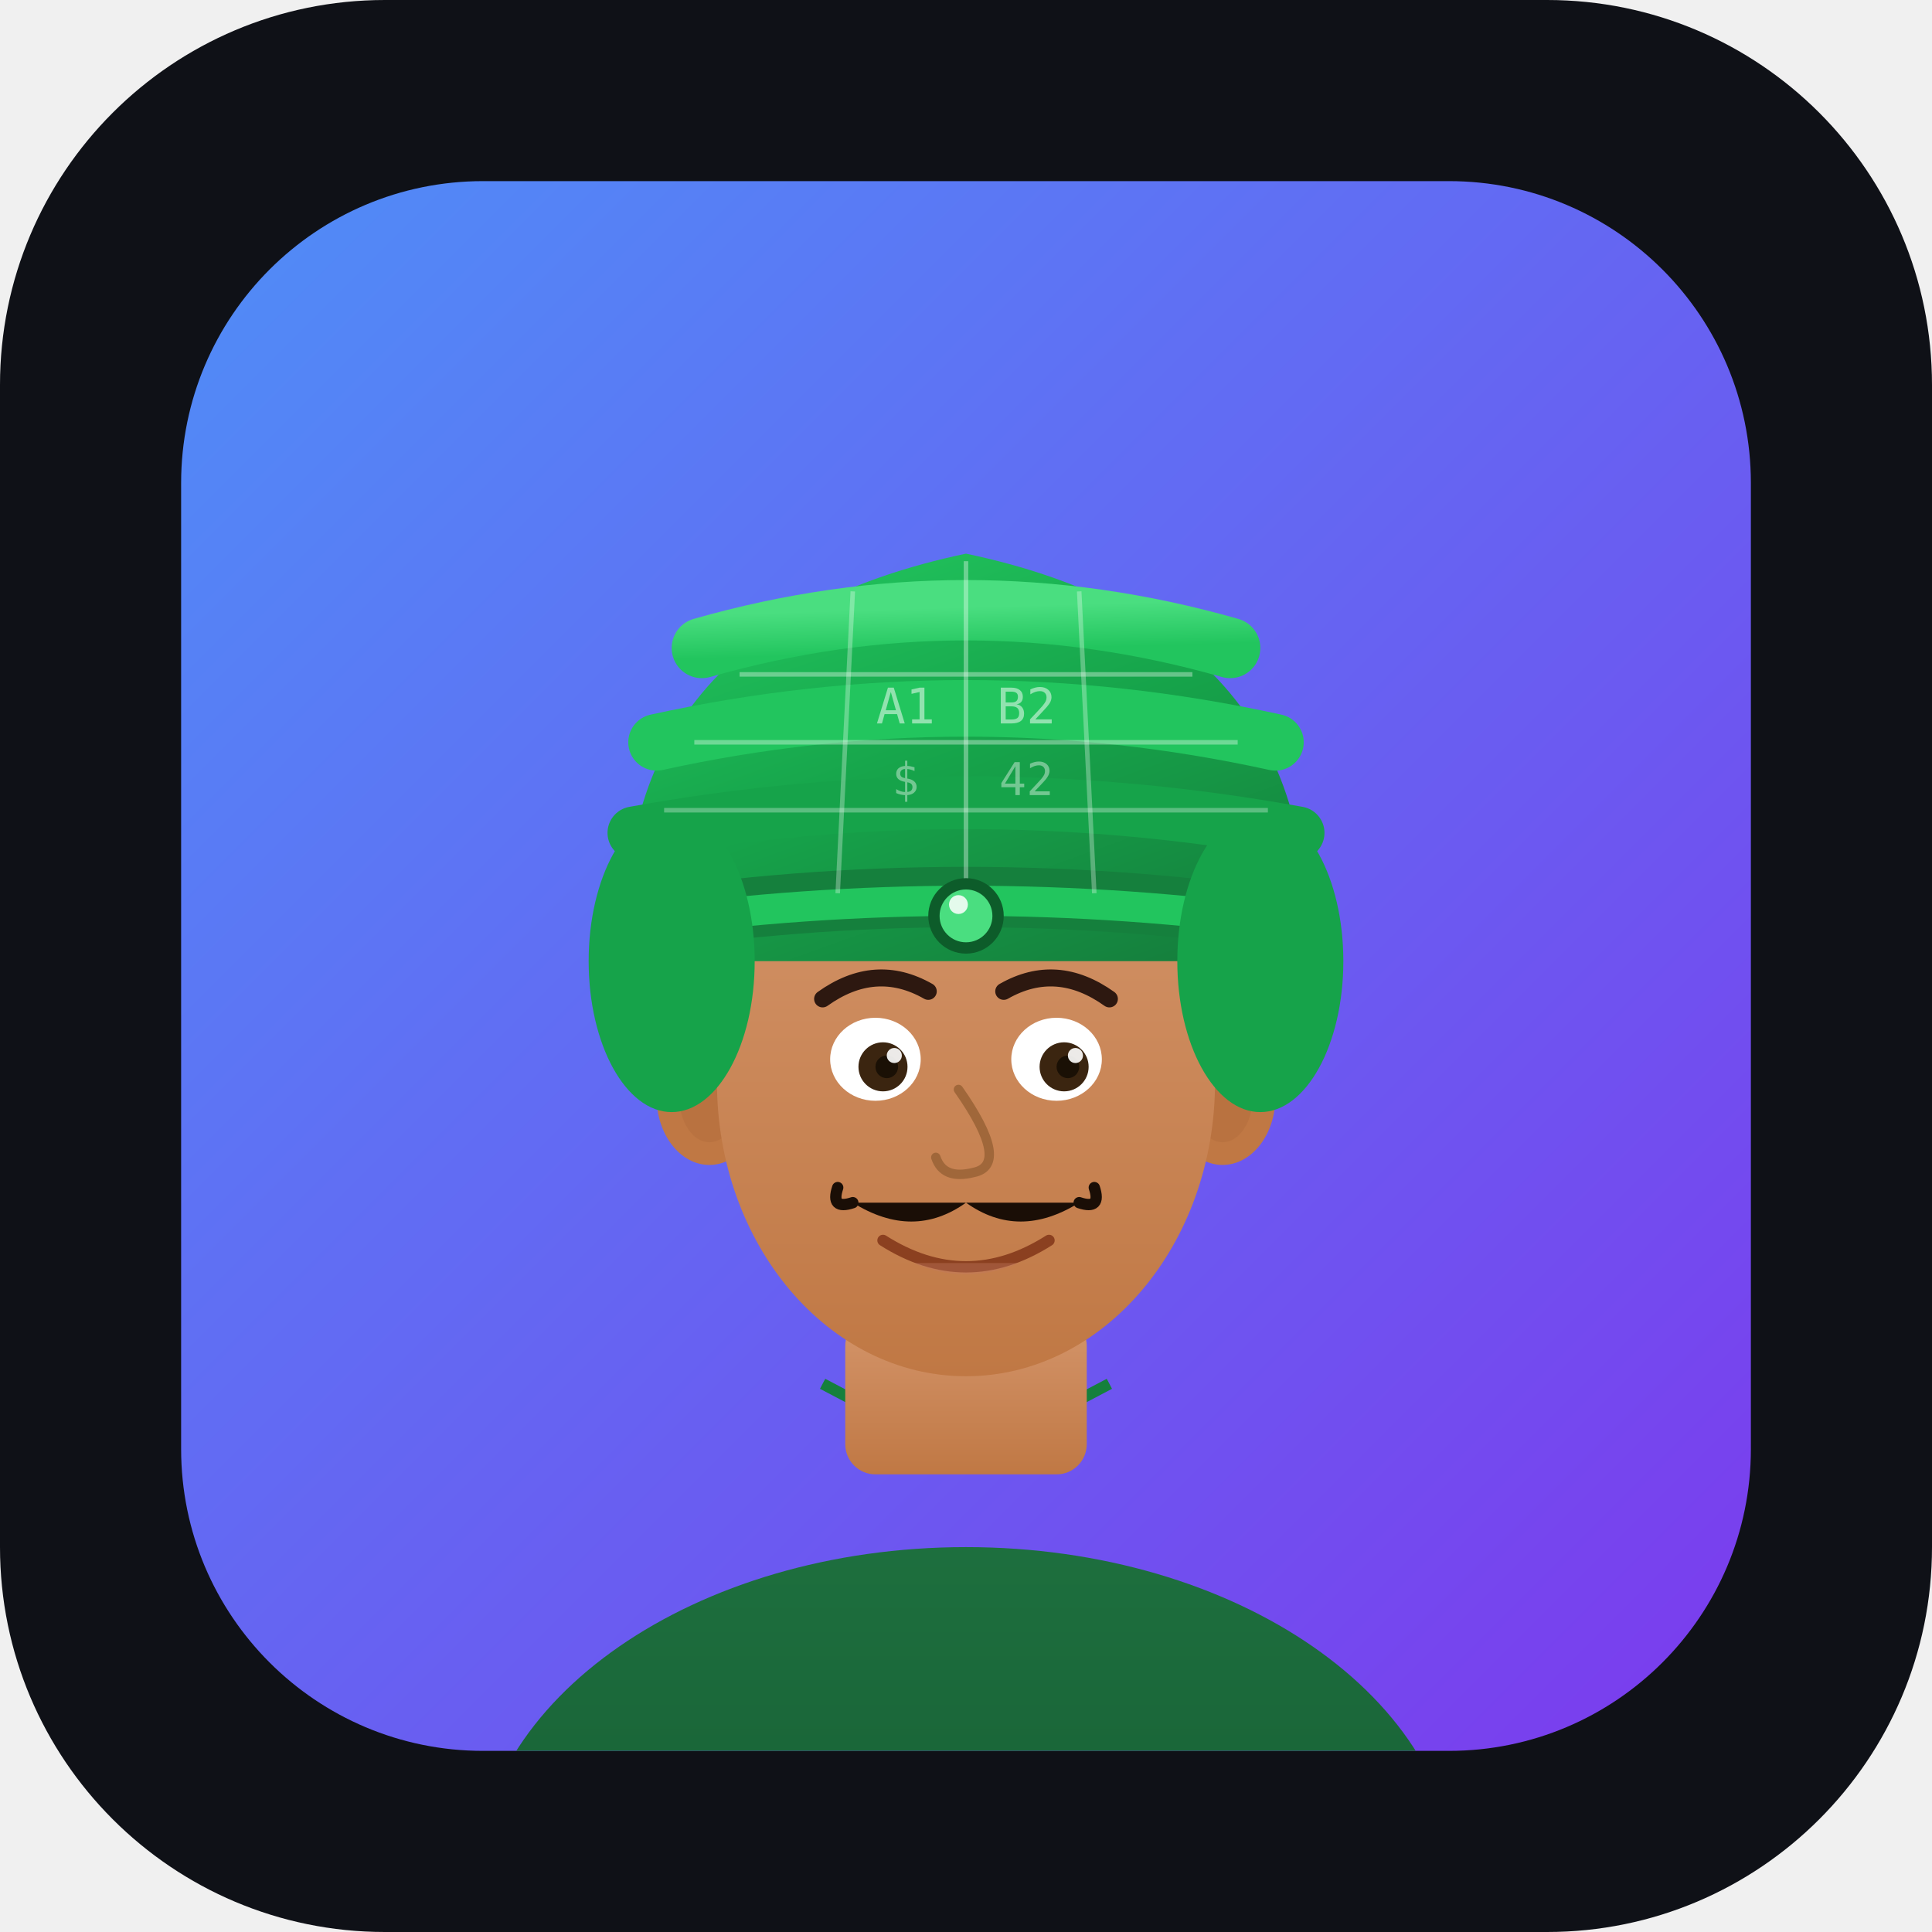
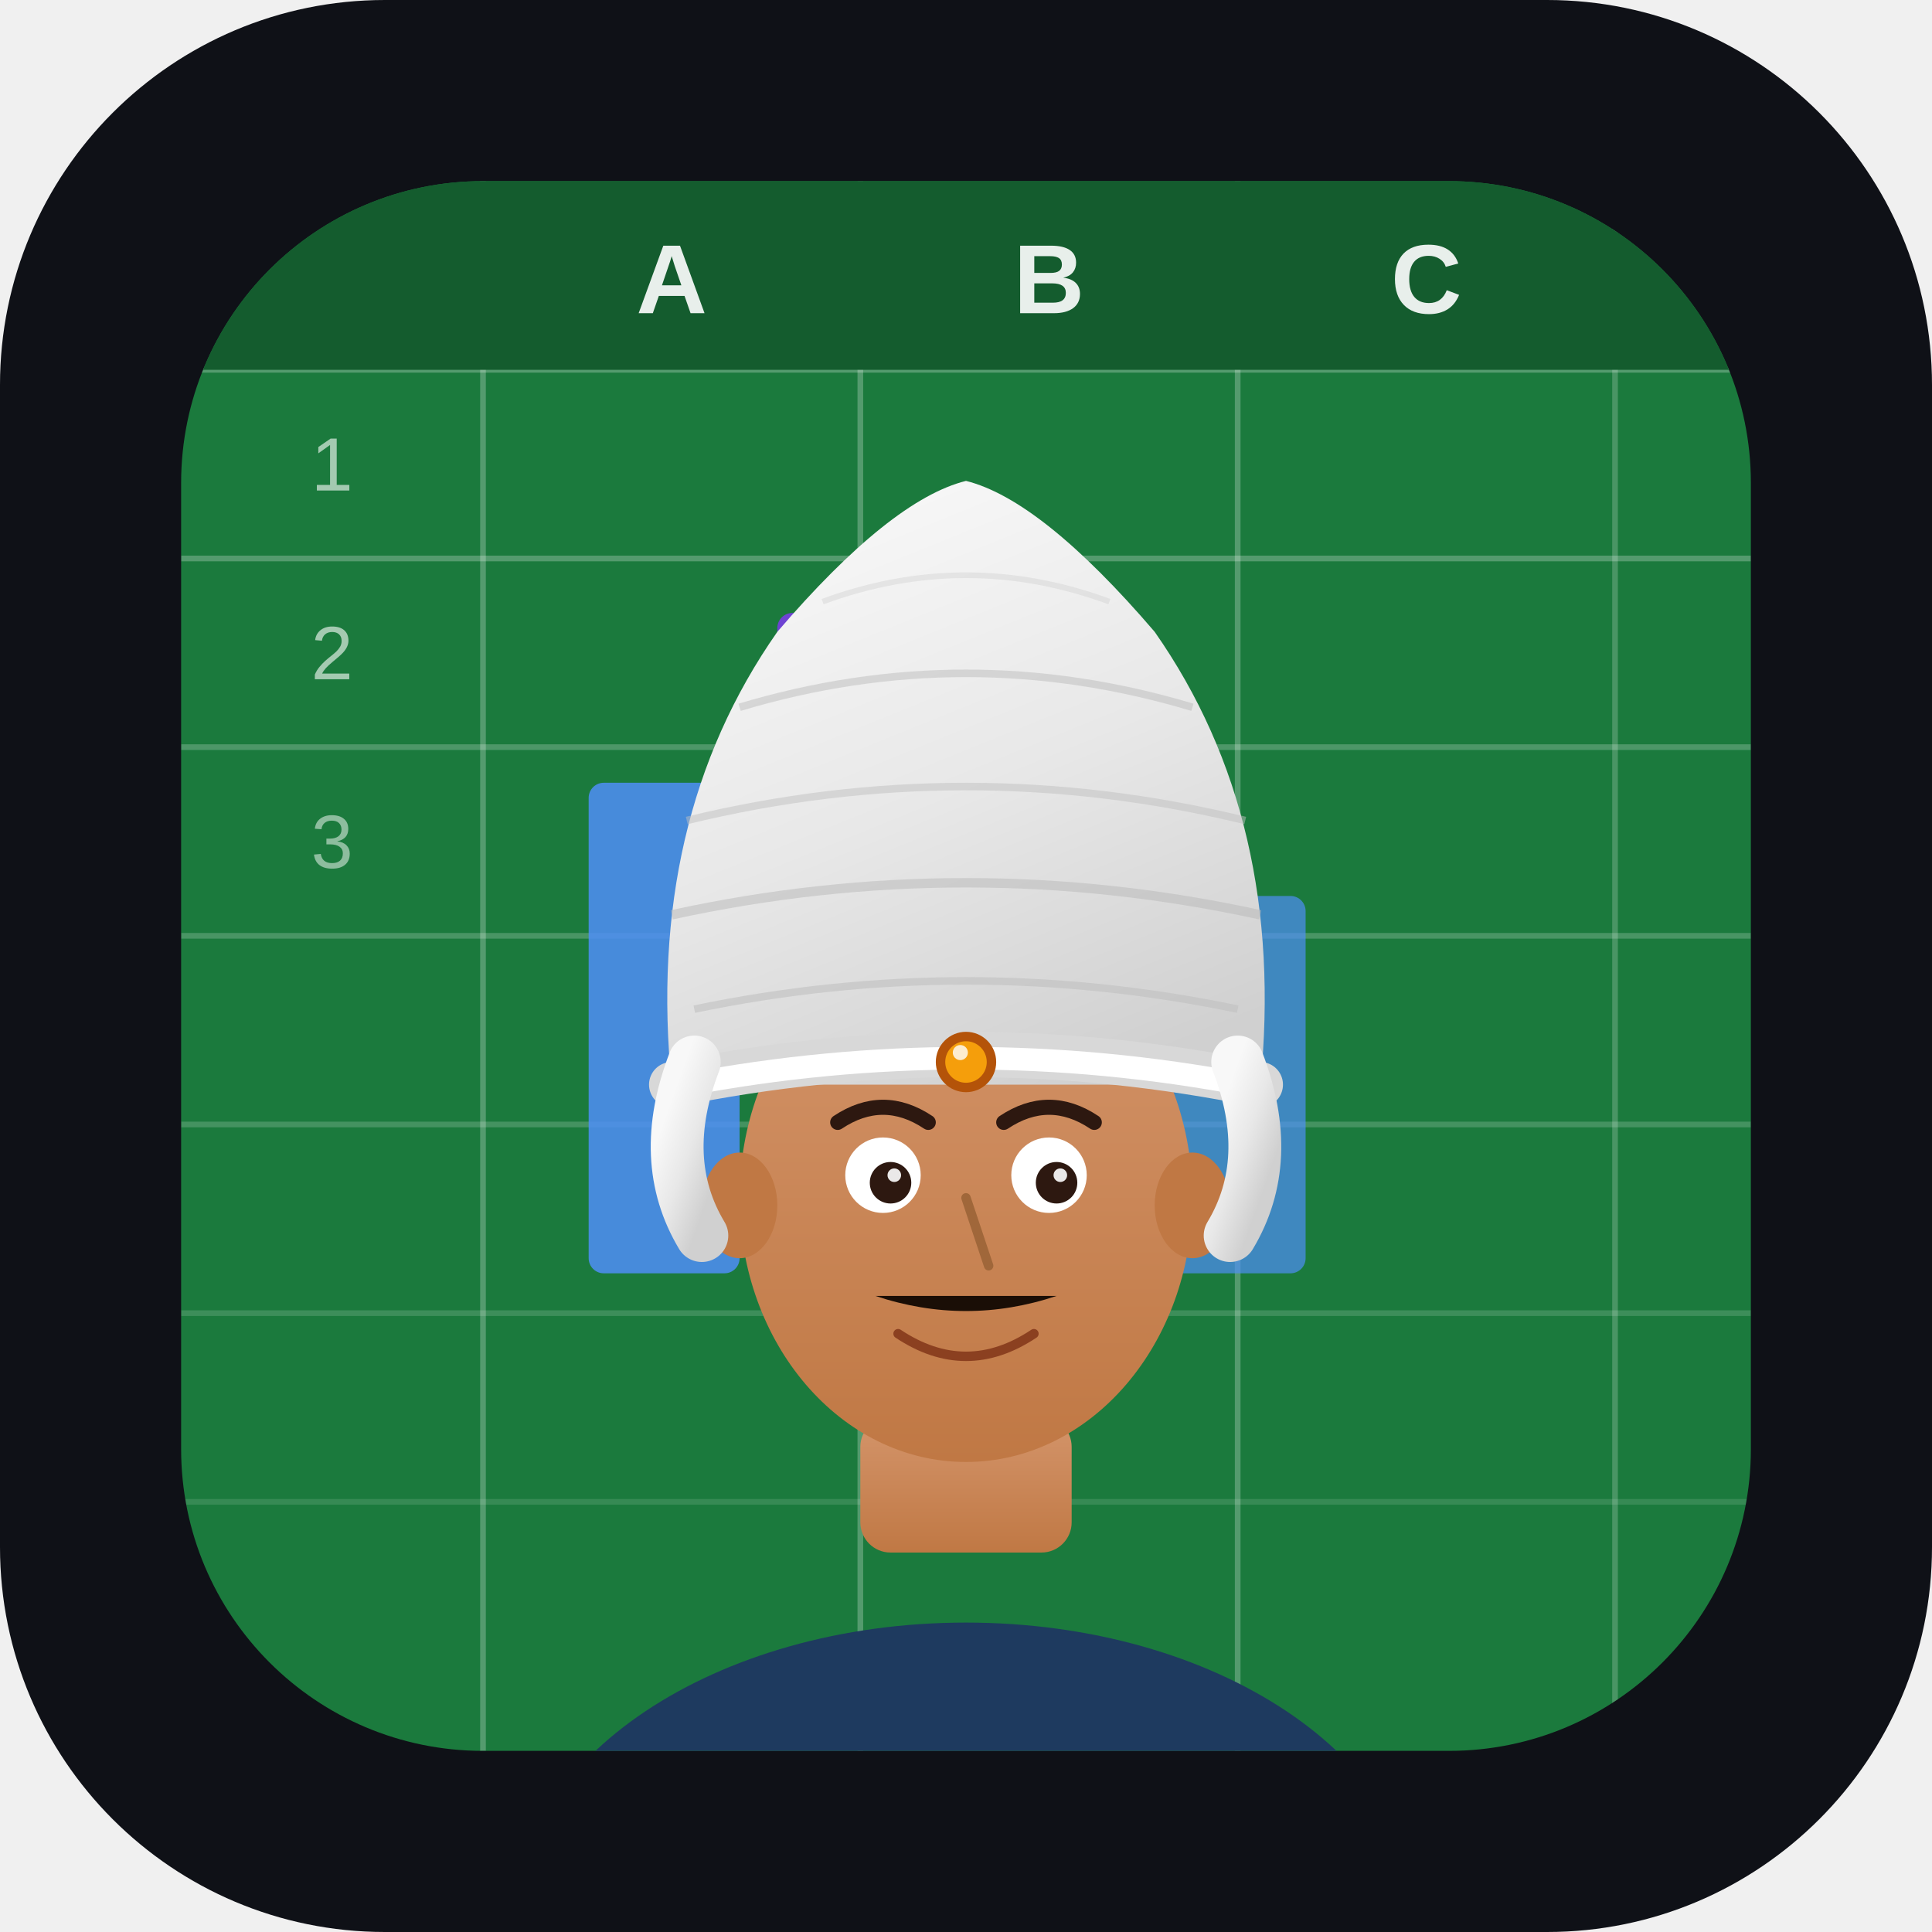
<svg xmlns="http://www.w3.org/2000/svg" width="512" height="512" viewBox="0 0 512 512">
  <rect width="512" height="512" rx="102" fill="#0F1117" />
  <defs>
-     <linearGradient id="bg" x1="0" y1="0" x2="1" y2="1">
-       <stop offset="0%" stop-color="#4F8EF7" />
-       <stop offset="100%" stop-color="#7C3AED" />
-     </linearGradient>
-     <linearGradient id="turbanMain" x1="0.2" y1="0" x2="0.8" y2="1">
-       <stop offset="0%" stop-color="#22C55E" />
-       <stop offset="50%" stop-color="#16A34A" />
-       <stop offset="100%" stop-color="#15803D" />
-     </linearGradient>
-     <linearGradient id="turbanLight" x1="0.3" y1="0" x2="0.7" y2="1">
-       <stop offset="0%" stop-color="#4ADE80" />
-       <stop offset="100%" stop-color="#22C55E" />
-     </linearGradient>
    <linearGradient id="skin" x1="0.5" y1="0" x2="0.5" y2="1">
      <stop offset="0%" stop-color="#D4956B" />
      <stop offset="100%" stop-color="#C07844" />
    </linearGradient>
-     <linearGradient id="shirt" x1="0.5" y1="0" x2="0.5" y2="1">
-       <stop offset="0%" stop-color="#1D6F3E" />
-       <stop offset="100%" stop-color="#14532D" />
+     <linearGradient id="turbanW" x1="0.3" y1="0" x2="0.7" y2="1">
+       <stop offset="0%" stop-color="#F8F8F8" />
+       <stop offset="50%" stop-color="#E8E8E8" />
+       <stop offset="100%" stop-color="#D0D0D0" />
    </linearGradient>
    <clipPath id="clip">
      <rect x="48" y="48" width="416" height="416" rx="80" />
    </clipPath>
  </defs>
-   <rect x="48" y="48" width="416" height="416" rx="80" fill="url(#bg)" />
+   <rect x="48" y="48" width="416" height="416" rx="80" fill="#1B7A3D" />
  <g clip-path="url(#clip)">
-     <ellipse cx="256" cy="500" rx="130" ry="90" fill="url(#shirt)" />
-     <path d="M218,366.72 L256,386.72 L294,366.72" stroke="#15803D" stroke-width="3" fill="none" />
-     <rect x="224" y="348.72" width="64" height="42" rx="8" fill="url(#skin)" />
-     <ellipse cx="256" cy="350.72" rx="32" ry="6" fill="#A0673A" opacity="0.3" />
-     <ellipse cx="188" cy="290.72" rx="14" ry="18" fill="#C07844" />
-     <ellipse cx="188" cy="290.72" rx="8" ry="12" fill="#B06A3A" opacity="0.4" />
-     <ellipse cx="324" cy="290.72" rx="14" ry="18" fill="#C07844" />
-     <ellipse cx="324" cy="290.72" rx="8" ry="12" fill="#B06A3A" opacity="0.4" />
-     <ellipse cx="256" cy="286.72" rx="66" ry="78" fill="url(#skin)" />
-     <ellipse cx="232" cy="280.72" rx="12" ry="11" fill="white" />
-     <ellipse cx="280" cy="280.72" rx="12" ry="11" fill="white" />
-     <circle cx="234" cy="282.72" r="6.5" fill="#3B2510" />
-     <circle cx="282" cy="282.72" r="6.5" fill="#3B2510" />
-     <circle cx="235" cy="282.72" r="3" fill="#1A1005" />
-     <circle cx="283" cy="282.72" r="3" fill="#1A1005" />
-     <circle cx="237" cy="279.72" r="2" fill="white" opacity="0.9" />
-     <circle cx="285" cy="279.72" r="2" fill="white" opacity="0.9" />
-     <path d="M218,264.72 Q232,254.72 246,262.72" stroke="#2D1810" stroke-width="4.5" fill="none" stroke-linecap="round" />
-     <path d="M266,262.72 Q280,254.72 294,264.72" stroke="#2D1810" stroke-width="4.5" fill="none" stroke-linecap="round" />
-     <path d="M254,288.72 Q268,308.72 258,310.72 Q250,312.72 248,306.72" stroke="#A0673A" stroke-width="2.5" fill="none" stroke-linecap="round" />
-     <path d="M226,318.72 Q242,328.72 256,318.72 Q270,328.72 286,318.72" fill="#1A0E06" />
-     <path d="M226,318.72 Q220,320.72 222,314.72" stroke="#1A0E06" stroke-width="3" fill="none" stroke-linecap="round" />
-     <path d="M286,318.72 Q292,320.72 290,314.72" stroke="#1A0E06" stroke-width="3" fill="none" stroke-linecap="round" />
-     <path d="M234,328.72 Q256,342.72 278,328.72" stroke="#8B4020" stroke-width="3" fill="none" stroke-linecap="round" />
-     <path d="M242,334.72 Q256,340.72 270,334.72" fill="#C0785E" opacity="0.4" />
-     <path d="M166,254.72 Q161,166.72 256,146.72 Q351,166.72 346,254.72" fill="url(#turbanMain)" />
-     <path d="M186,171.72 Q256,151.72 326,171.72" stroke="url(#turbanLight)" stroke-width="16" fill="none" stroke-linecap="round" />
-     <path d="M174,196.72 Q256,178.72 338,196.72" stroke="#22C55E" stroke-width="15" fill="none" stroke-linecap="round" />
-     <path d="M168,220.72 Q256,204.72 344,220.72" stroke="#16A34A" stroke-width="14" fill="none" stroke-linecap="round" />
-     <path d="M166,244.72 Q256,230.72 346,244.72" stroke="#15803D" stroke-width="16" fill="none" stroke-linecap="round" />
-     <path d="M170,244.72 Q256,232.72 342,244.72" stroke="#22C55E" stroke-width="8" fill="none" stroke-linecap="round" />
-     <ellipse cx="178" cy="254.72" rx="22" ry="40" fill="#16A34A" />
-     <ellipse cx="334" cy="254.72" rx="22" ry="40" fill="#16A34A" />
-     <line x1="196" y1="178.72" x2="316" y2="178.72" stroke="white" stroke-width="1.2" opacity="0.35" />
-     <line x1="184" y1="196.72" x2="328" y2="196.72" stroke="white" stroke-width="1.2" opacity="0.35" />
-     <line x1="176" y1="214.72" x2="336" y2="214.72" stroke="white" stroke-width="1.2" opacity="0.3" />
-     <line x1="226" y1="156.72" x2="222" y2="236.72" stroke="white" stroke-width="1.2" opacity="0.3" />
-     <line x1="256" y1="148.72" x2="256" y2="236.72" stroke="white" stroke-width="1.2" opacity="0.35" />
-     <line x1="286" y1="156.72" x2="290" y2="236.72" stroke="white" stroke-width="1.2" opacity="0.3" />
-     <text x="240" y="191.72" font-family="monospace" font-size="13" fill="white" opacity="0.5" text-anchor="middle">A1</text>
-     <text x="272" y="191.72" font-family="monospace" font-size="13" fill="white" opacity="0.5" text-anchor="middle">B2</text>
-     <text x="240" y="210.72" font-family="monospace" font-size="12" fill="white" opacity="0.4" text-anchor="middle">$</text>
-     <text x="272" y="210.72" font-family="monospace" font-size="12" fill="white" opacity="0.4" text-anchor="middle">42</text>
-     <circle cx="256" cy="242.72" r="10" fill="#0D5C2A" />
-     <circle cx="256" cy="242.72" r="7" fill="#4ADE80" />
-     <circle cx="254" cy="239.72" r="2.5" fill="white" opacity="0.85" />
+     <line x1="48" y1="98" x2="464" y2="98" stroke="white" stroke-width="1.5" opacity="0.25" />
+     <line x1="48" y1="148" x2="464" y2="148" stroke="white" stroke-width="1.5" opacity="0.25" />
+     <line x1="48" y1="198" x2="464" y2="198" stroke="white" stroke-width="1.5" opacity="0.22" />
+     <line x1="48" y1="248" x2="464" y2="248" stroke="white" stroke-width="1.5" opacity="0.2" />
+     <line x1="48" y1="298" x2="464" y2="298" stroke="white" stroke-width="1.5" opacity="0.18" />
+     <line x1="48" y1="348" x2="464" y2="348" stroke="white" stroke-width="1.5" opacity="0.15" />
+     <line x1="48" y1="398" x2="464" y2="398" stroke="white" stroke-width="1.5" opacity="0.12" />
+     <line x1="128" y1="48" x2="128" y2="464" stroke="white" stroke-width="1.5" opacity="0.25" />
+     <line x1="228" y1="48" x2="228" y2="464" stroke="white" stroke-width="1.5" opacity="0.25" />
+     <line x1="328" y1="48" x2="328" y2="464" stroke="white" stroke-width="1.5" opacity="0.25" />
+     <line x1="428" y1="48" x2="428" y2="464" stroke="white" stroke-width="1.5" opacity="0.2" />
+     <rect x="48" y="48" width="416" height="50" fill="#145C2E" rx="0" />
+     <text x="178" y="83" font-family="Arial,Helvetica,sans-serif" font-weight="bold" font-size="26" fill="white" opacity="0.9" text-anchor="middle">A</text>
+     <text x="278" y="83" font-family="Arial,Helvetica,sans-serif" font-weight="bold" font-size="26" fill="white" opacity="0.9" text-anchor="middle">B</text>
+     <text x="378" y="83" font-family="Arial,Helvetica,sans-serif" font-weight="bold" font-size="26" fill="white" opacity="0.9" text-anchor="middle">C</text>
+     <text x="88" y="130" font-family="Arial,Helvetica,sans-serif" font-size="20" fill="white" opacity="0.6" text-anchor="middle">1</text>
+     <text x="88" y="180" font-family="Arial,Helvetica,sans-serif" font-size="20" fill="white" opacity="0.6" text-anchor="middle">2</text>
+     <text x="88" y="230" font-family="Arial,Helvetica,sans-serif" font-size="20" fill="white" opacity="0.5" text-anchor="middle">3</text>
+     <rect x="156" y="207.44" width="40" height="130" rx="4" fill="#4F8EF7" opacity="0.85" />
+     <rect x="206" y="162.44" width="40" height="175" rx="4" fill="#7C3AED" opacity="0.85" />
+     <rect x="256" y="192.44" width="40" height="145" rx="4" fill="#F59E0B" opacity="0.85" />
+     <rect x="306" y="237.44" width="40" height="100" rx="4" fill="#4F8EF7" opacity="0.7" />
+     <ellipse cx="256" cy="510" rx="120" ry="80" fill="#1E3A5F" />
+     <rect x="228" y="375.44" width="56" height="36" rx="8" fill="url(#skin)" />
+     <ellipse cx="256" cy="317.44" rx="60" ry="70" fill="url(#skin)" />
+     <ellipse cx="234" cy="311.44" rx="10" ry="10" fill="white" />
+     <ellipse cx="278" cy="311.44" rx="10" ry="10" fill="white" />
+     <circle cx="236" cy="313.44" r="5.5" fill="#2D1810" />
+     <circle cx="280" cy="313.44" r="5.5" fill="#2D1810" />
+     <circle cx="237" cy="311.44" r="1.8" fill="white" opacity="0.9" />
+     <circle cx="281" cy="311.44" r="1.8" fill="white" opacity="0.9" />
+     <path d="M222,297.44 Q234,289.44 246,297.44" stroke="#2D1810" stroke-width="4" fill="none" stroke-linecap="round" />
+     <path d="M266,297.44 Q278,289.44 290,297.44" stroke="#2D1810" stroke-width="4" fill="none" stroke-linecap="round" />
+     <path d="M256,317.44 L262,335.44" stroke="#A0673A" stroke-width="2.5" fill="none" stroke-linecap="round" />
+     <path d="M232,343.44 Q256,351.44 280,343.44" fill="#1A0E06" />
+     <path d="M238,353.44 Q256,365.44 274,353.44" stroke="#8B4020" stroke-width="2.5" fill="none" stroke-linecap="round" />
+     <ellipse cx="196" cy="319.44" rx="10" ry="14" fill="#C07844" />
+     <ellipse cx="316" cy="319.44" rx="10" ry="14" fill="#C07844" />
+     <path d="M178,287.44              Q171,217.44 206,167.44              Q236,132.44 256,127.44              Q276,132.44 306,167.44              Q341,217.44 334,287.44              Z" fill="url(#turbanW)" />
+     <path d="M184,267.44 Q256,252.44 328,267.44" stroke="#C0C0C0" stroke-width="2" fill="none" opacity="0.6" />
+     <path d="M178,242.44 Q256,225.44 334,242.44" stroke="#B8B8B8" stroke-width="2.5" fill="none" opacity="0.5" />
+     <path d="M182,217.44 Q256,199.44 330,217.44" stroke="#C0C0C0" stroke-width="2" fill="none" opacity="0.5" />
+     <path d="M196,187.44 Q256,169.44 316,187.44" stroke="#B0B0B0" stroke-width="2" fill="none" opacity="0.4" />
+     <path d="M218,159.44 Q256,145.44 294,159.44" stroke="#C8C8C8" stroke-width="1.5" fill="none" opacity="0.35" />
+     <path d="M178,287.44 Q256,271.44 334,287.44" stroke="#D8D8D8" stroke-width="12" fill="none" stroke-linecap="round" />
+     <path d="M182,287.44 Q256,273.44 330,287.44" stroke="white" stroke-width="6" fill="none" stroke-linecap="round" />
+     <path d="M184,281.44 Q174,307.44 186,327.44" stroke="url(#turbanW)" stroke-width="14" fill="none" stroke-linecap="round" />
+     <path d="M328,281.44 Q338,307.44 326,327.44" stroke="url(#turbanW)" stroke-width="14" fill="none" stroke-linecap="round" />
+     <circle cx="256" cy="281.44" r="8" fill="#B45309" />
+     <circle cx="256" cy="281.44" r="5.5" fill="#F59E0B" />
+     <circle cx="254.5" cy="278.94" r="2" fill="white" opacity="0.8" />
  </g>
</svg>
